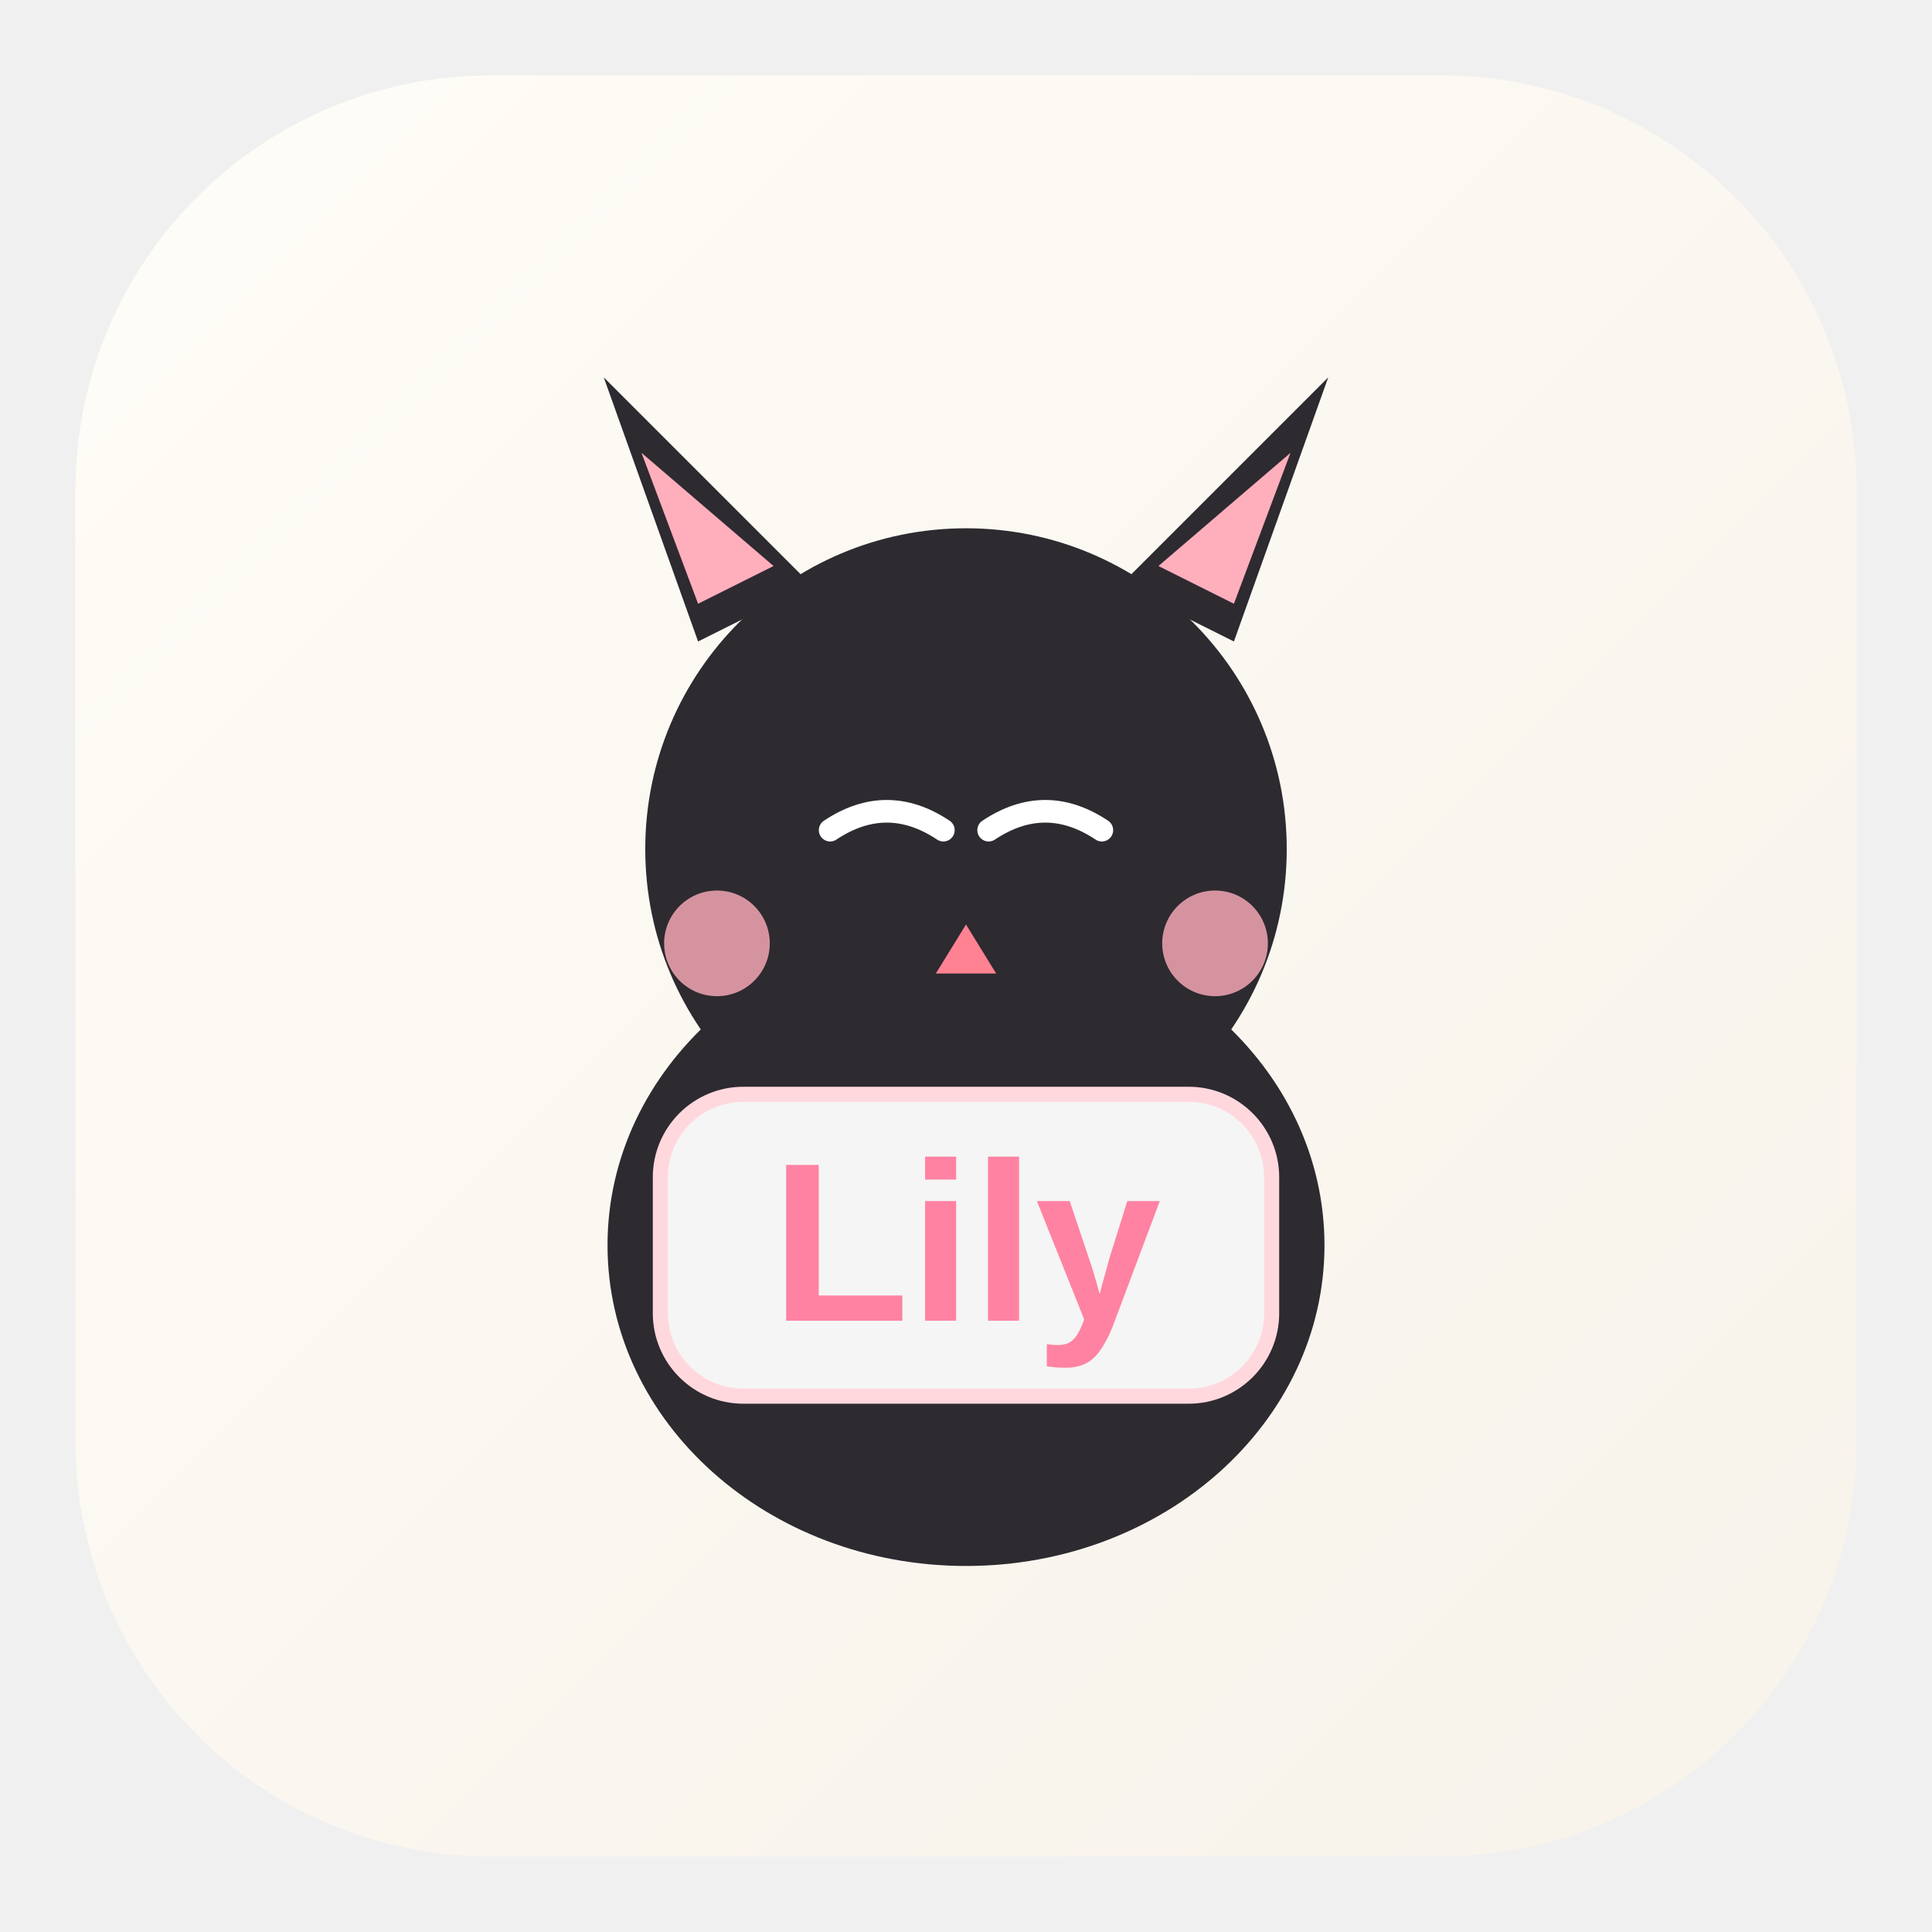
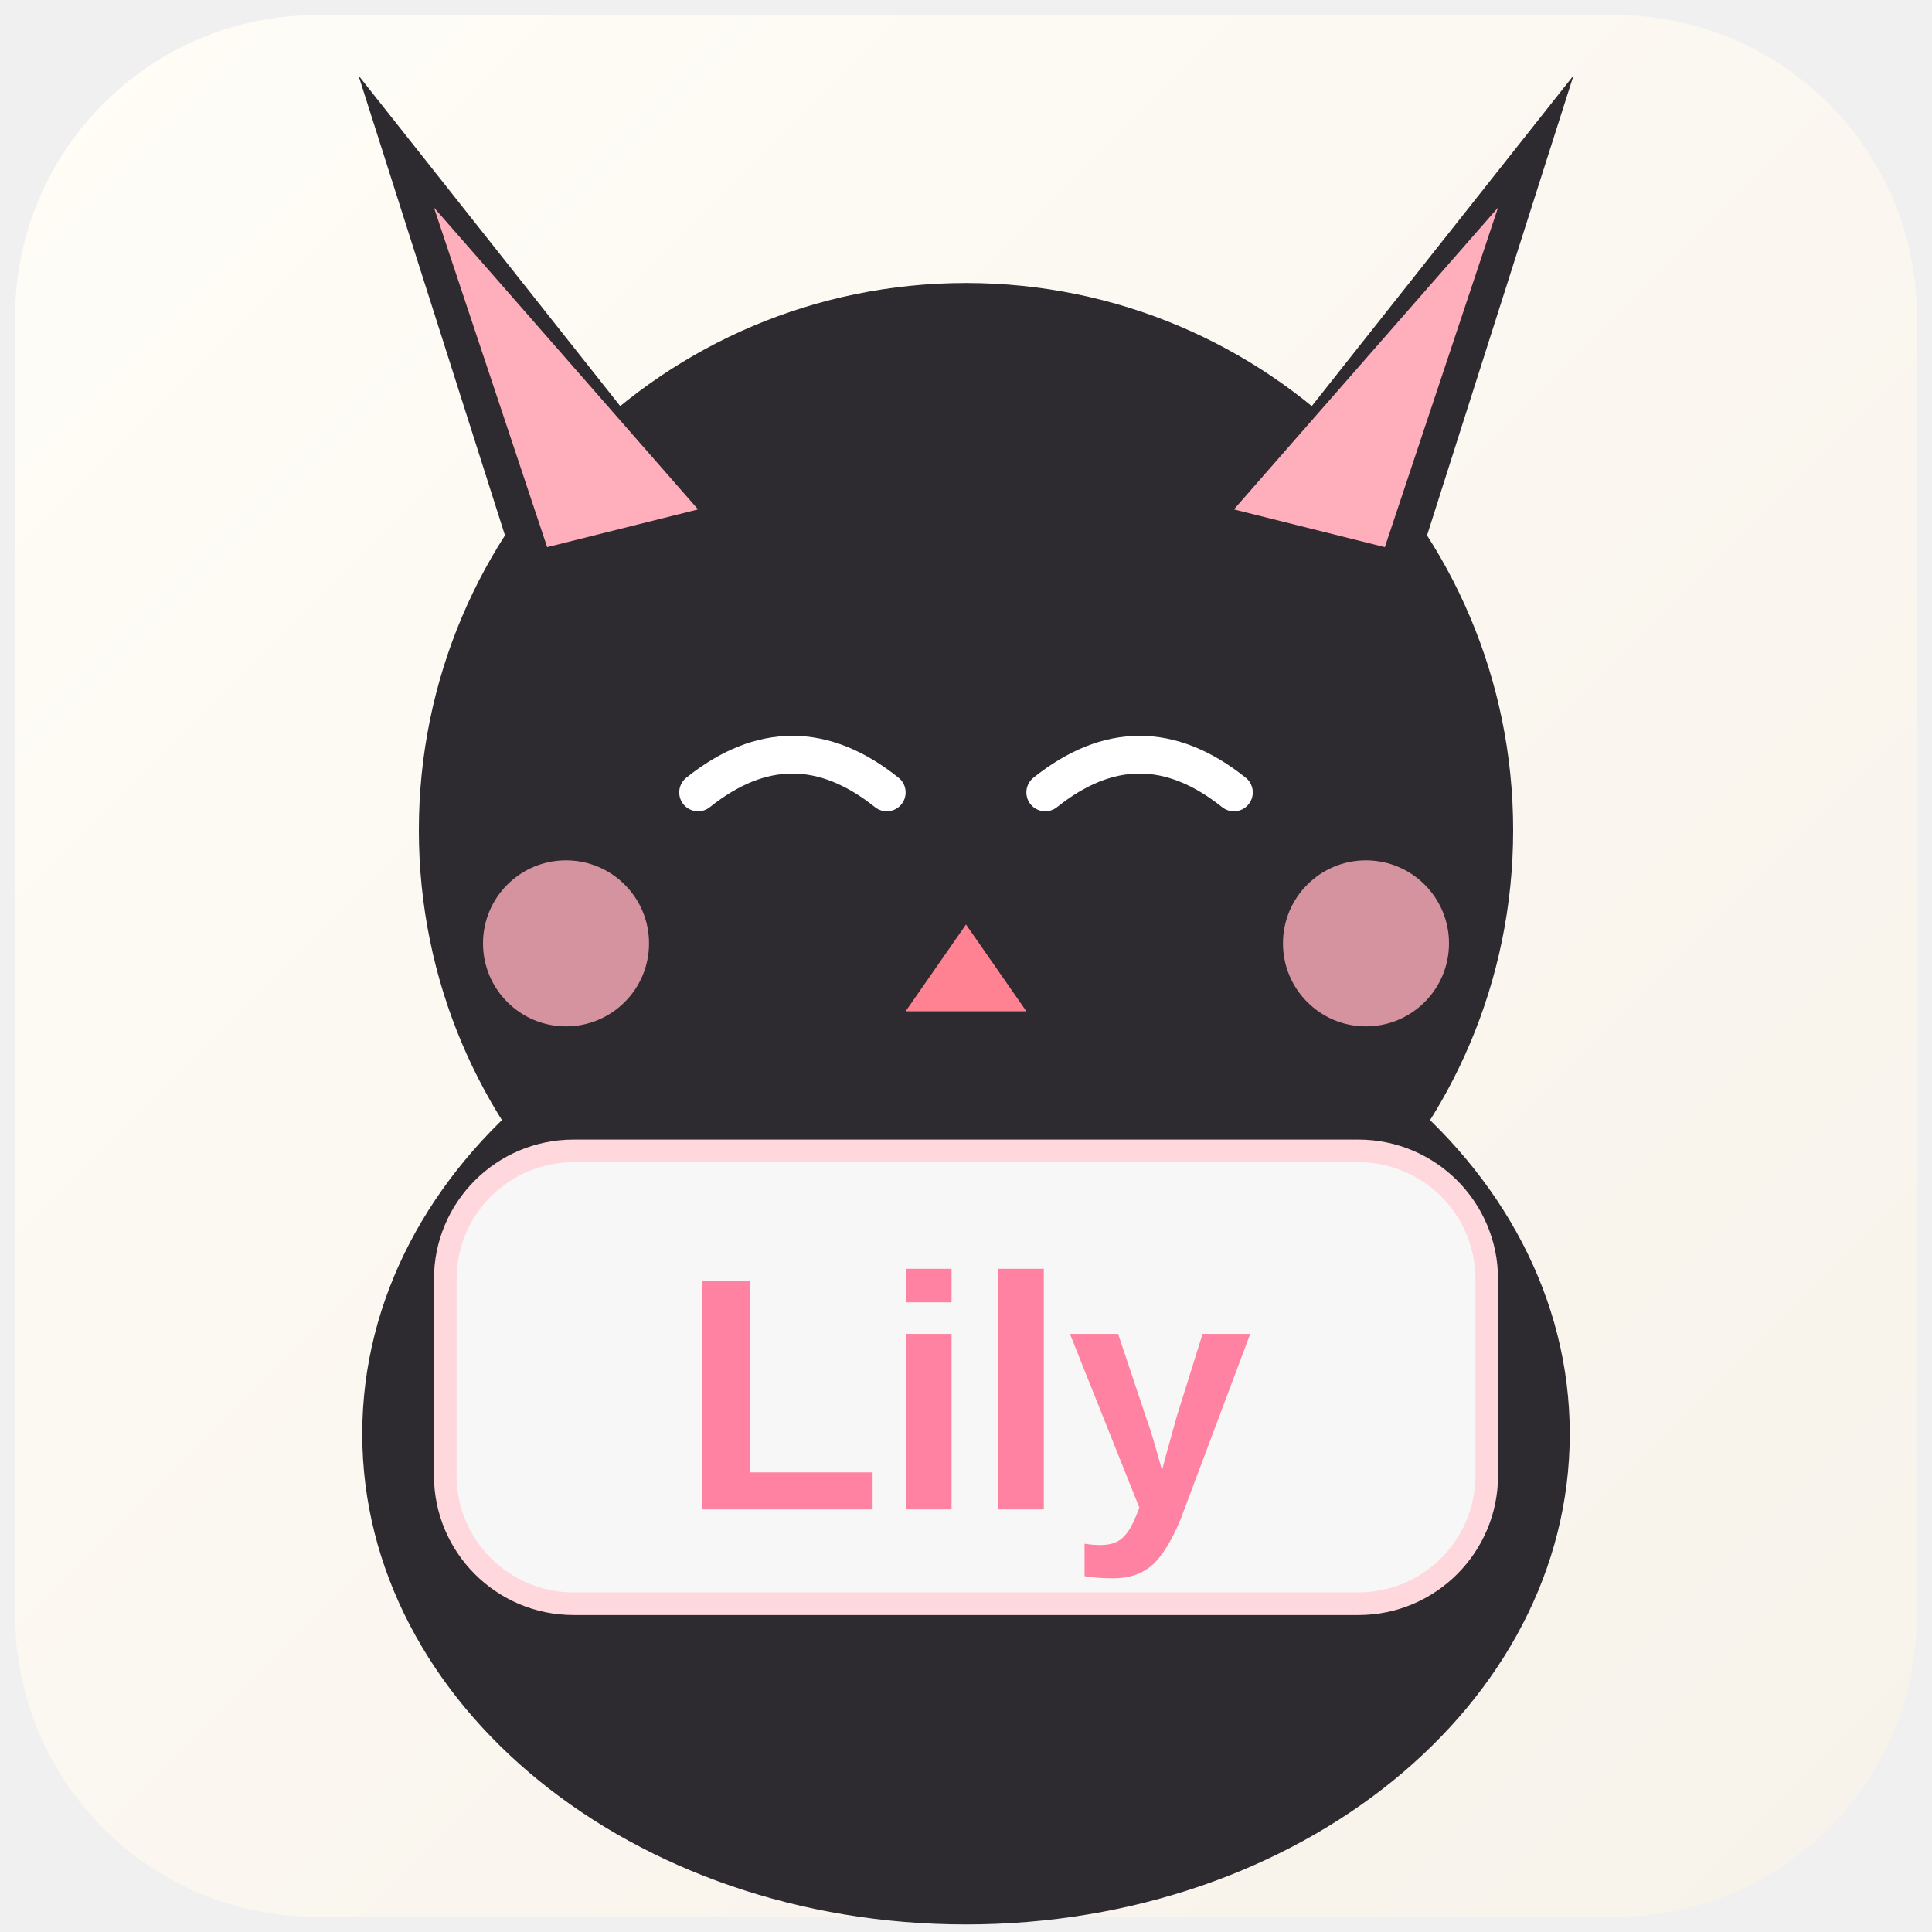
<svg xmlns="http://www.w3.org/2000/svg" width="512" height="512" viewBox="0 0 512 512">
  <defs>
    <linearGradient id="bg" x1="0%" y1="0%" x2="100%" y2="100%">
      <stop offset="0%" stop-color="#fffdf7" />
      <stop offset="100%" stop-color="#f7f2ea" />
    </linearGradient>
  </defs>
-   <rect x="20" y="20" width="472" height="472" rx="110" fill="url(#bg)" />
-   <ellipse cx="256" cy="330" rx="95" ry="85" fill="#2d2a30" />
-   <circle cx="256" cy="225" r="85" fill="#2d2a30" />
-   <polygon points="185,170 160,100 215,155" fill="#2d2a30" />
-   <polygon points="185,160 170,120 205,150" fill="#ffaebc" />
-   <polygon points="327,170 352,100 297,155" fill="#2d2a30" />
-   <polygon points="327,160 342,120 307,150" fill="#ffaebc" />
-   <path d="M220,220 Q235,210 250,220" fill="none" stroke="white" stroke-width="6" stroke-linecap="round" />
-   <path d="M262,220 Q277,210 292,220" fill="none" stroke="white" stroke-width="6" stroke-linecap="round" />
-   <circle cx="190" cy="250" r="14" fill="#ffaebc" opacity="0.8" />
-   <circle cx="322" cy="250" r="14" fill="#ffaebc" opacity="0.8" />
-   <polygon points="256,245 248,258 264,258" fill="#ff8292" />
-   <ellipse cx="205" cy="315" rx="22" ry="30" fill="#2d2a30" transform="rotate(-20 205 315)" />
-   <ellipse cx="307" cy="315" rx="22" ry="30" fill="#2d2a30" transform="rotate(20 307 315)" />
-   <rect x="175" y="290" width="162" height="80" rx="22" fill="white" opacity="0.95" />
-   <rect x="175" y="290" width="162" height="80" rx="22" fill="none" stroke="#ffd8de" stroke-width="4" />
-   <text x="256" y="350" text-anchor="middle" font-family="Nunito, Arial, sans-serif" font-weight="800" font-size="60" fill="#ff82a2">Lily</text>
+   <rect x="4" y="4" width="504" height="504" rx="80" fill="url(#bg)" />
+   <ellipse cx="256" cy="380" rx="160" ry="130" fill="#2d2a30" />
+   <circle cx="256" cy="220" r="145" fill="#2d2a30" />
+   <polygon points="138,155 95,20 190,140" fill="#2d2a30" />
+   <polygon points="145,145 115,55 185,135" fill="#ffaebc" />
+   <polygon points="374,155 417,20 322,140" fill="#2d2a30" />
+   <polygon points="367,145 397,55 327,135" fill="#ffaebc" />
+   <path d="M185,210 Q210,190 235,210" fill="none" stroke="white" stroke-width="10" stroke-linecap="round" />
+   <path d="M277,210 Q302,190 327,210" fill="none" stroke="white" stroke-width="10" stroke-linecap="round" />
+   <circle cx="150" cy="250" r="22" fill="#ffaebc" opacity="0.8" />
+   <circle cx="362" cy="250" r="22" fill="#ffaebc" opacity="0.8" />
+   <polygon points="256,245 240,268 272,268" fill="#ff8292" />
+   <ellipse cx="175" cy="345" rx="42" ry="55" fill="#2d2a30" transform="rotate(-20 175 345)" />
+   <ellipse cx="337" cy="345" rx="42" ry="55" fill="#2d2a30" transform="rotate(20 337 345)" />
+   <rect x="118" y="305" width="276" height="120" rx="34" fill="white" opacity="0.96" />
+   <rect x="118" y="305" width="276" height="120" rx="34" fill="none" stroke="#ffd8de" stroke-width="6" />
+   <text x="256" y="400" text-anchor="middle" font-family="Nunito, Arial, sans-serif" font-weight="800" font-size="88" fill="#ff82a2">Lily</text>
</svg>
